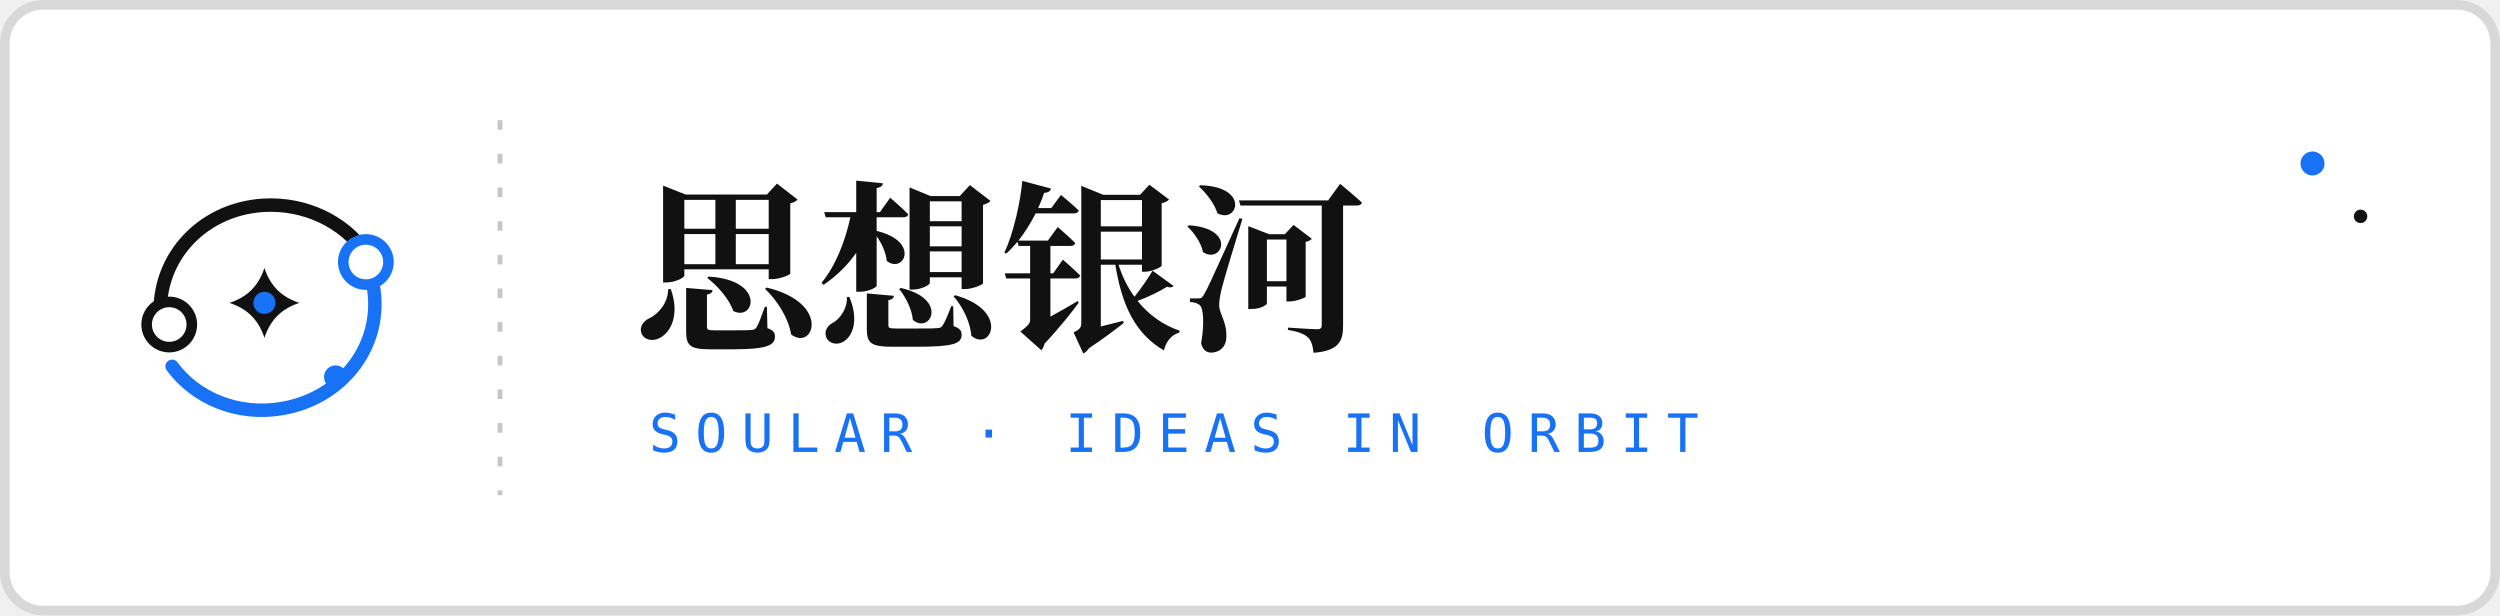
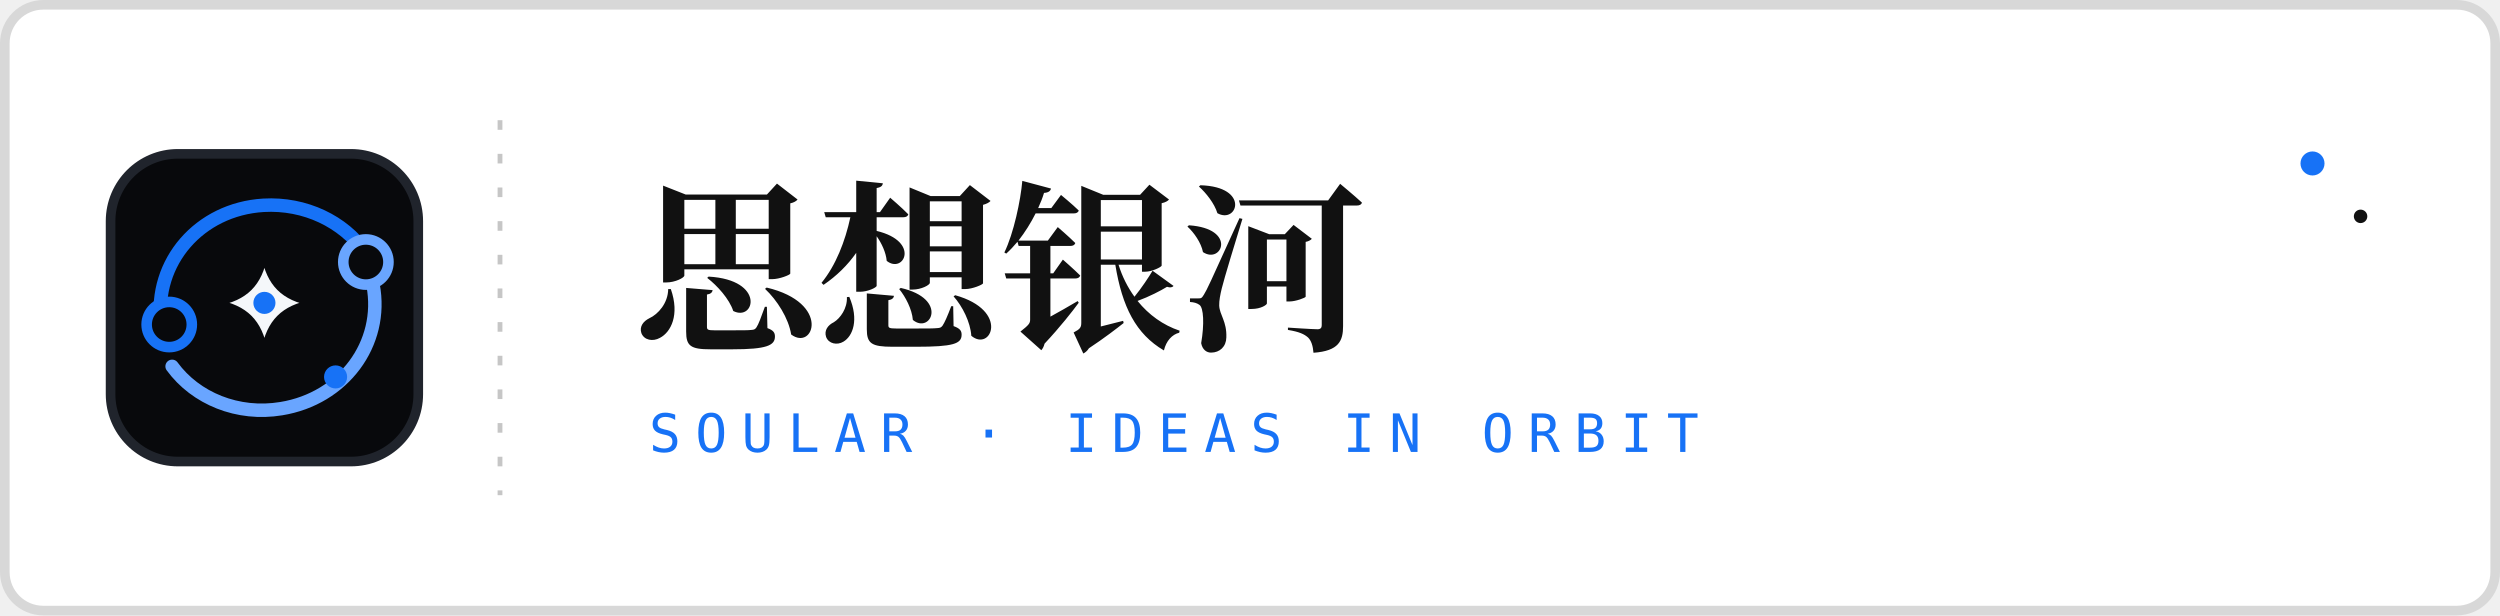
<svg xmlns="http://www.w3.org/2000/svg" viewBox="0 0 520 128" role="img" aria-labelledby="title description">
  <rect x="1" y="1" width="518" height="126" rx="8" fill="#ffffff" stroke="#d8d8d8" stroke-width="2" />
+   <rect x="23" y="32" width="64" height="64" rx="14" fill="#08090c" stroke="#20242c" stroke-width="2" />
  <g transform="translate(23 24)">
-     <path d="M10.5 43.3C8.9 30.5 18.5 19.5 31.8 18.7c8.7-.5 16.6 3.4 21.1 9.7" fill="none" stroke="#111111" stroke-width="2.8" stroke-linecap="round" />
-     <path d="M54.6 35.3c2.3 12.2-6.2 23.6-19.1 25.7-9 1.5-17.8-2.1-22.7-8.8" fill="none" stroke="#1772f6" stroke-width="2.8" stroke-linecap="round" />
-     <circle cx="12.2" cy="43.5" r="4.7" fill="#ffffff" stroke="#111111" stroke-width="2.2" />
-     <circle cx="53.1" cy="30.5" r="4.7" fill="#ffffff" stroke="#1772f6" stroke-width="2.2" />
+     <path d="M10.5 43.3C8.9 30.5 18.5 19.5 31.8 18.7c8.7-.5 16.6 3.4 21.1 9.7" fill="none" stroke="#1772f6" stroke-width="2.8" stroke-linecap="round" />
+     <path d="M54.6 35.3c2.3 12.2-6.2 23.6-19.1 25.7-9 1.5-17.8-2.1-22.7-8.8" fill="none" stroke="#69a5ff" stroke-width="2.8" stroke-linecap="round" />
+     <circle cx="12.2" cy="43.5" r="4.7" fill="#08090c" stroke="#1772f6" stroke-width="2.2" />
+     <circle cx="53.1" cy="30.5" r="4.7" fill="#08090c" stroke="#69a5ff" stroke-width="2.2" />
    <circle cx="46.8" cy="54.4" r="2.4" fill="#1772f6" />
-     <path d="M32 29.1c1.1 5.9 4 8.8 9.9 9.9-5.9 1.1-8.8 4-9.9 9.9-1.1-5.9-4-8.8-9.9-9.9 5.9-1.1 8.8-4 9.9-9.9Z" fill="#111111" stroke="#ffffff" stroke-width="1.3" stroke-linejoin="round" />
+     <path d="M32 29.1c1.1 5.9 4 8.8 9.9 9.9-5.9 1.1-8.8 4-9.9 9.9-1.1-5.9-4-8.8-9.9-9.9 5.9-1.1 8.8-4 9.9-9.9Z" fill="#f5f7fa" stroke="#08090c" stroke-width="1.3" stroke-linejoin="round" />
    <circle cx="32" cy="39" r="2.3" fill="#1772f6" />
  </g>
  <path d="M104 25v78" stroke="#c6c6c6" stroke-width="1" stroke-dasharray="2 5" />
  <text x="132" y="70" fill="#111111" font-family="'Songti SC','STSong','Noto Serif CJK SC',serif" font-size="38" font-weight="700">思想银河</text>
  <text x="135" y="94" fill="#1772f6" font-family="'IBM Plex Mono','SFMono-Regular',monospace" font-size="11" letter-spacing="3">SOULAR · IDEAS IN ORBIT</text>
  <circle cx="481" cy="34" r="2.5" fill="#1772f6" />
  <circle cx="491" cy="45" r="1.4" fill="#111111" />
</svg>
